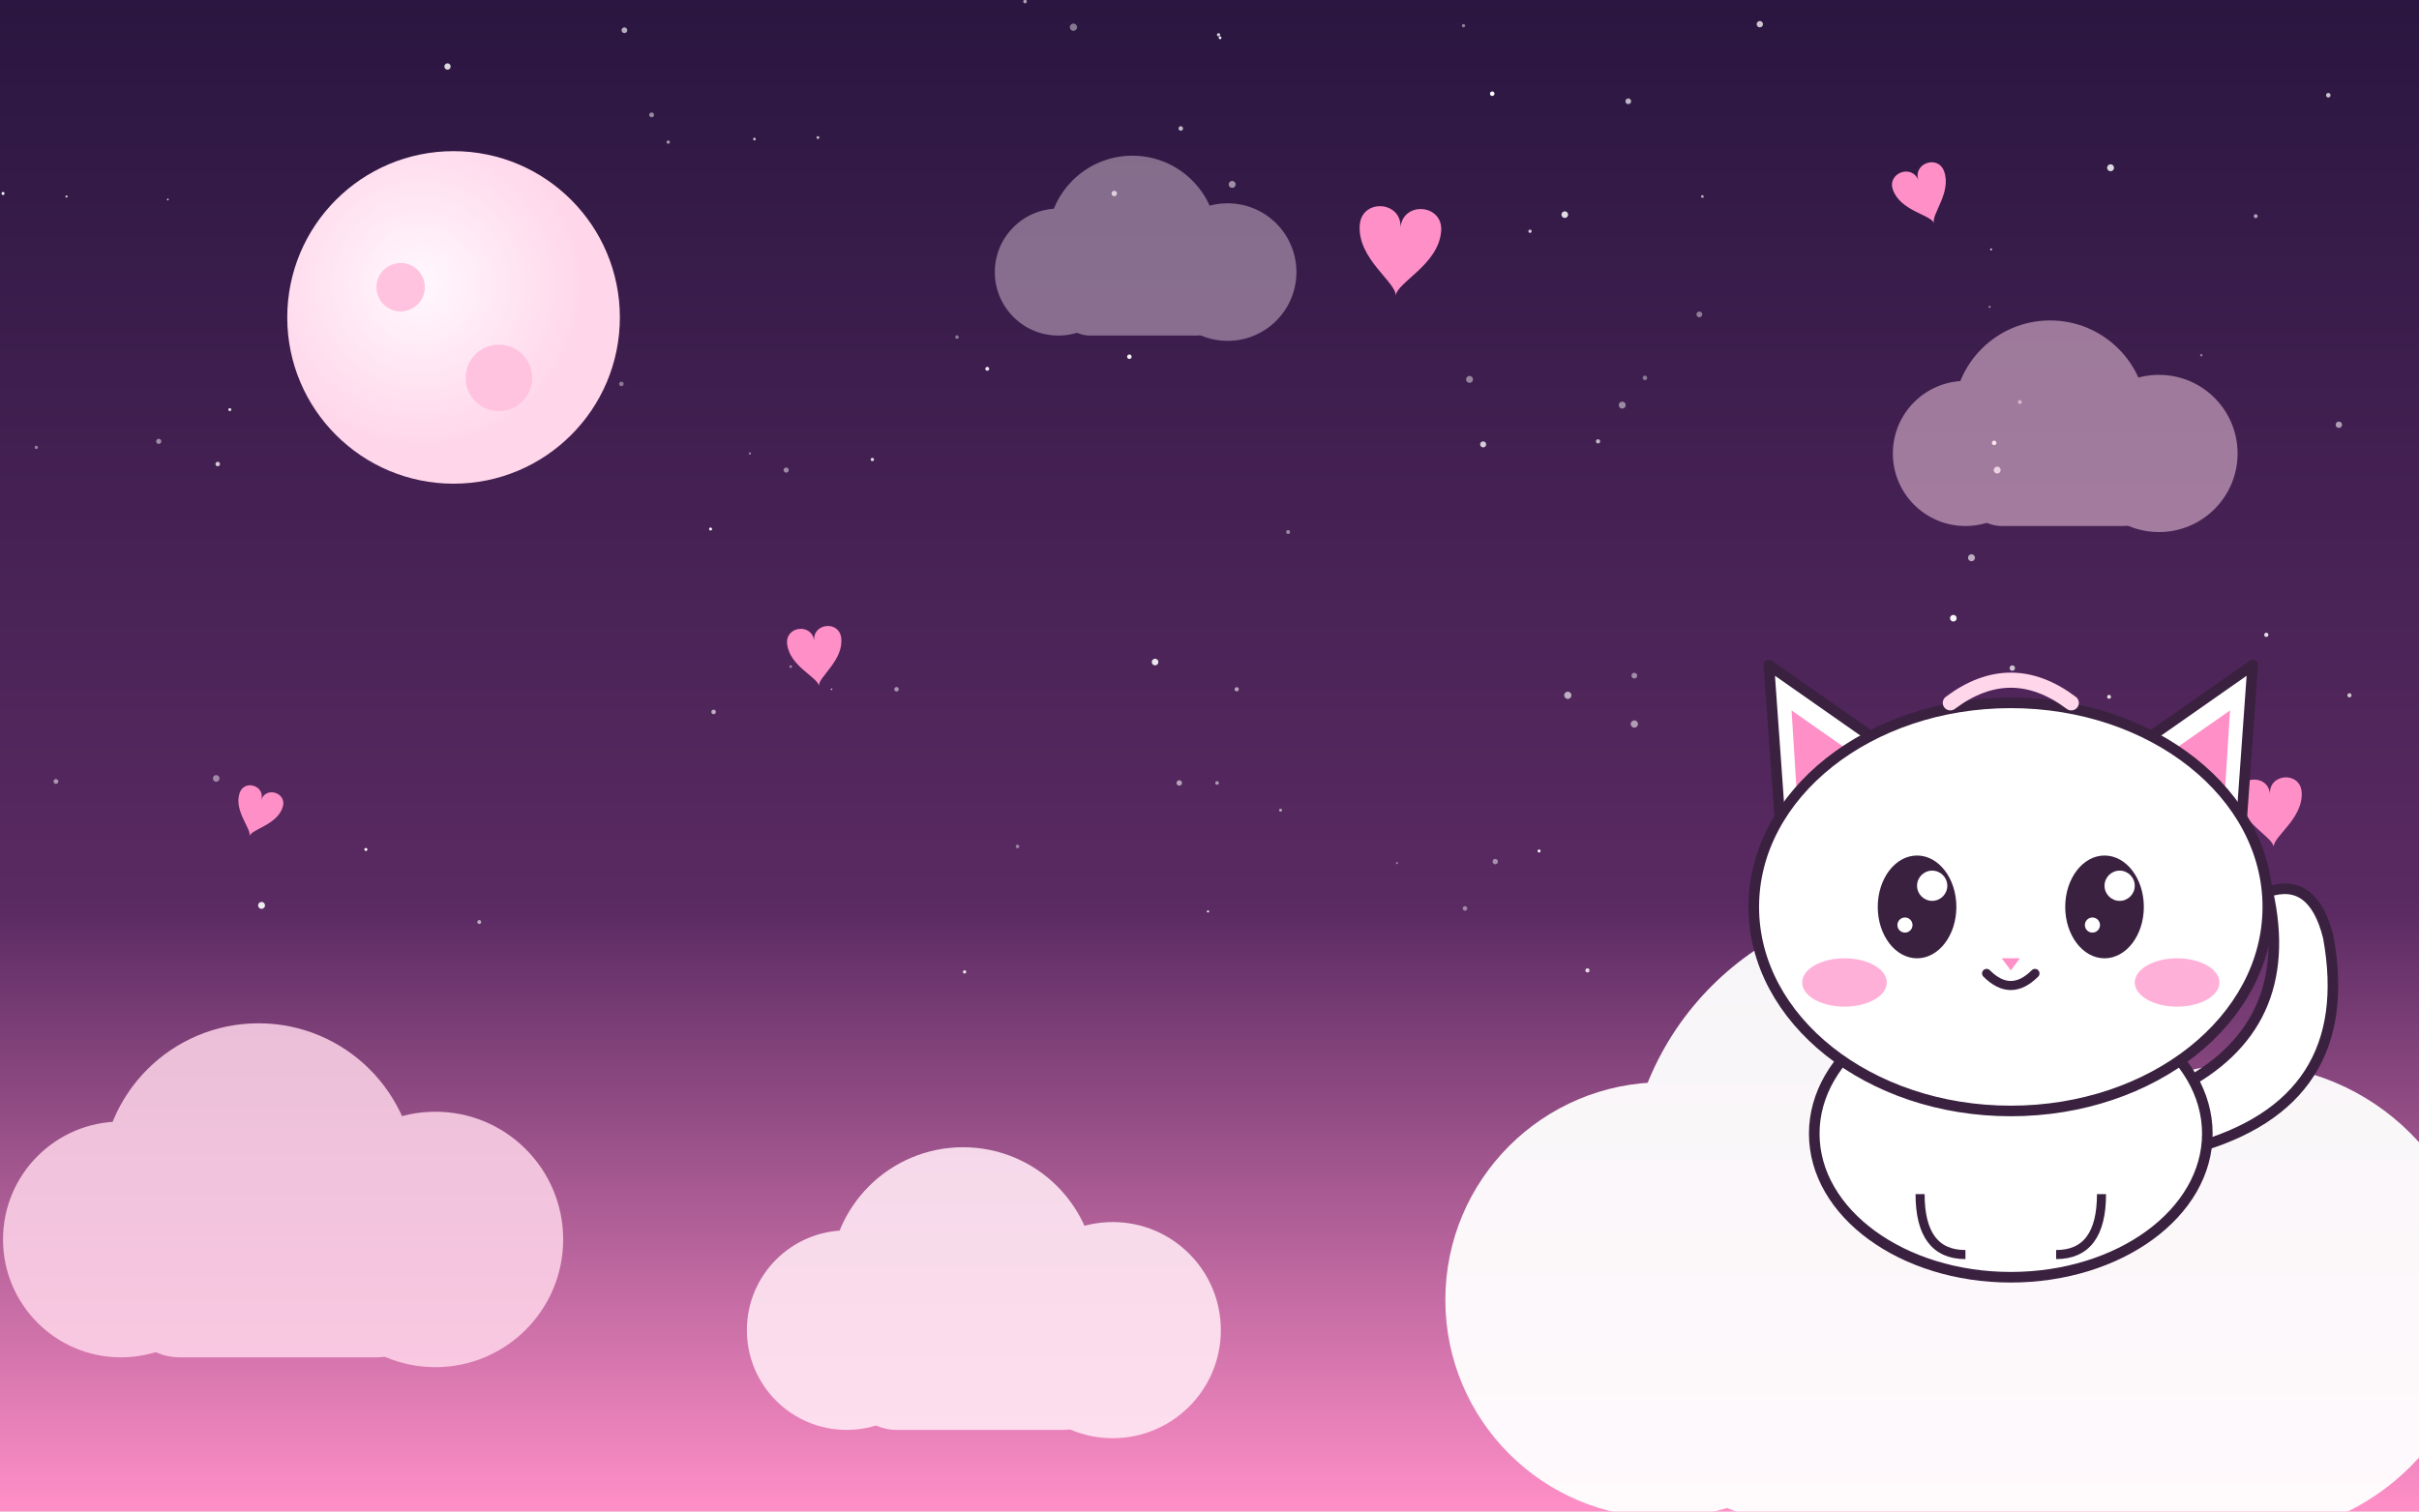
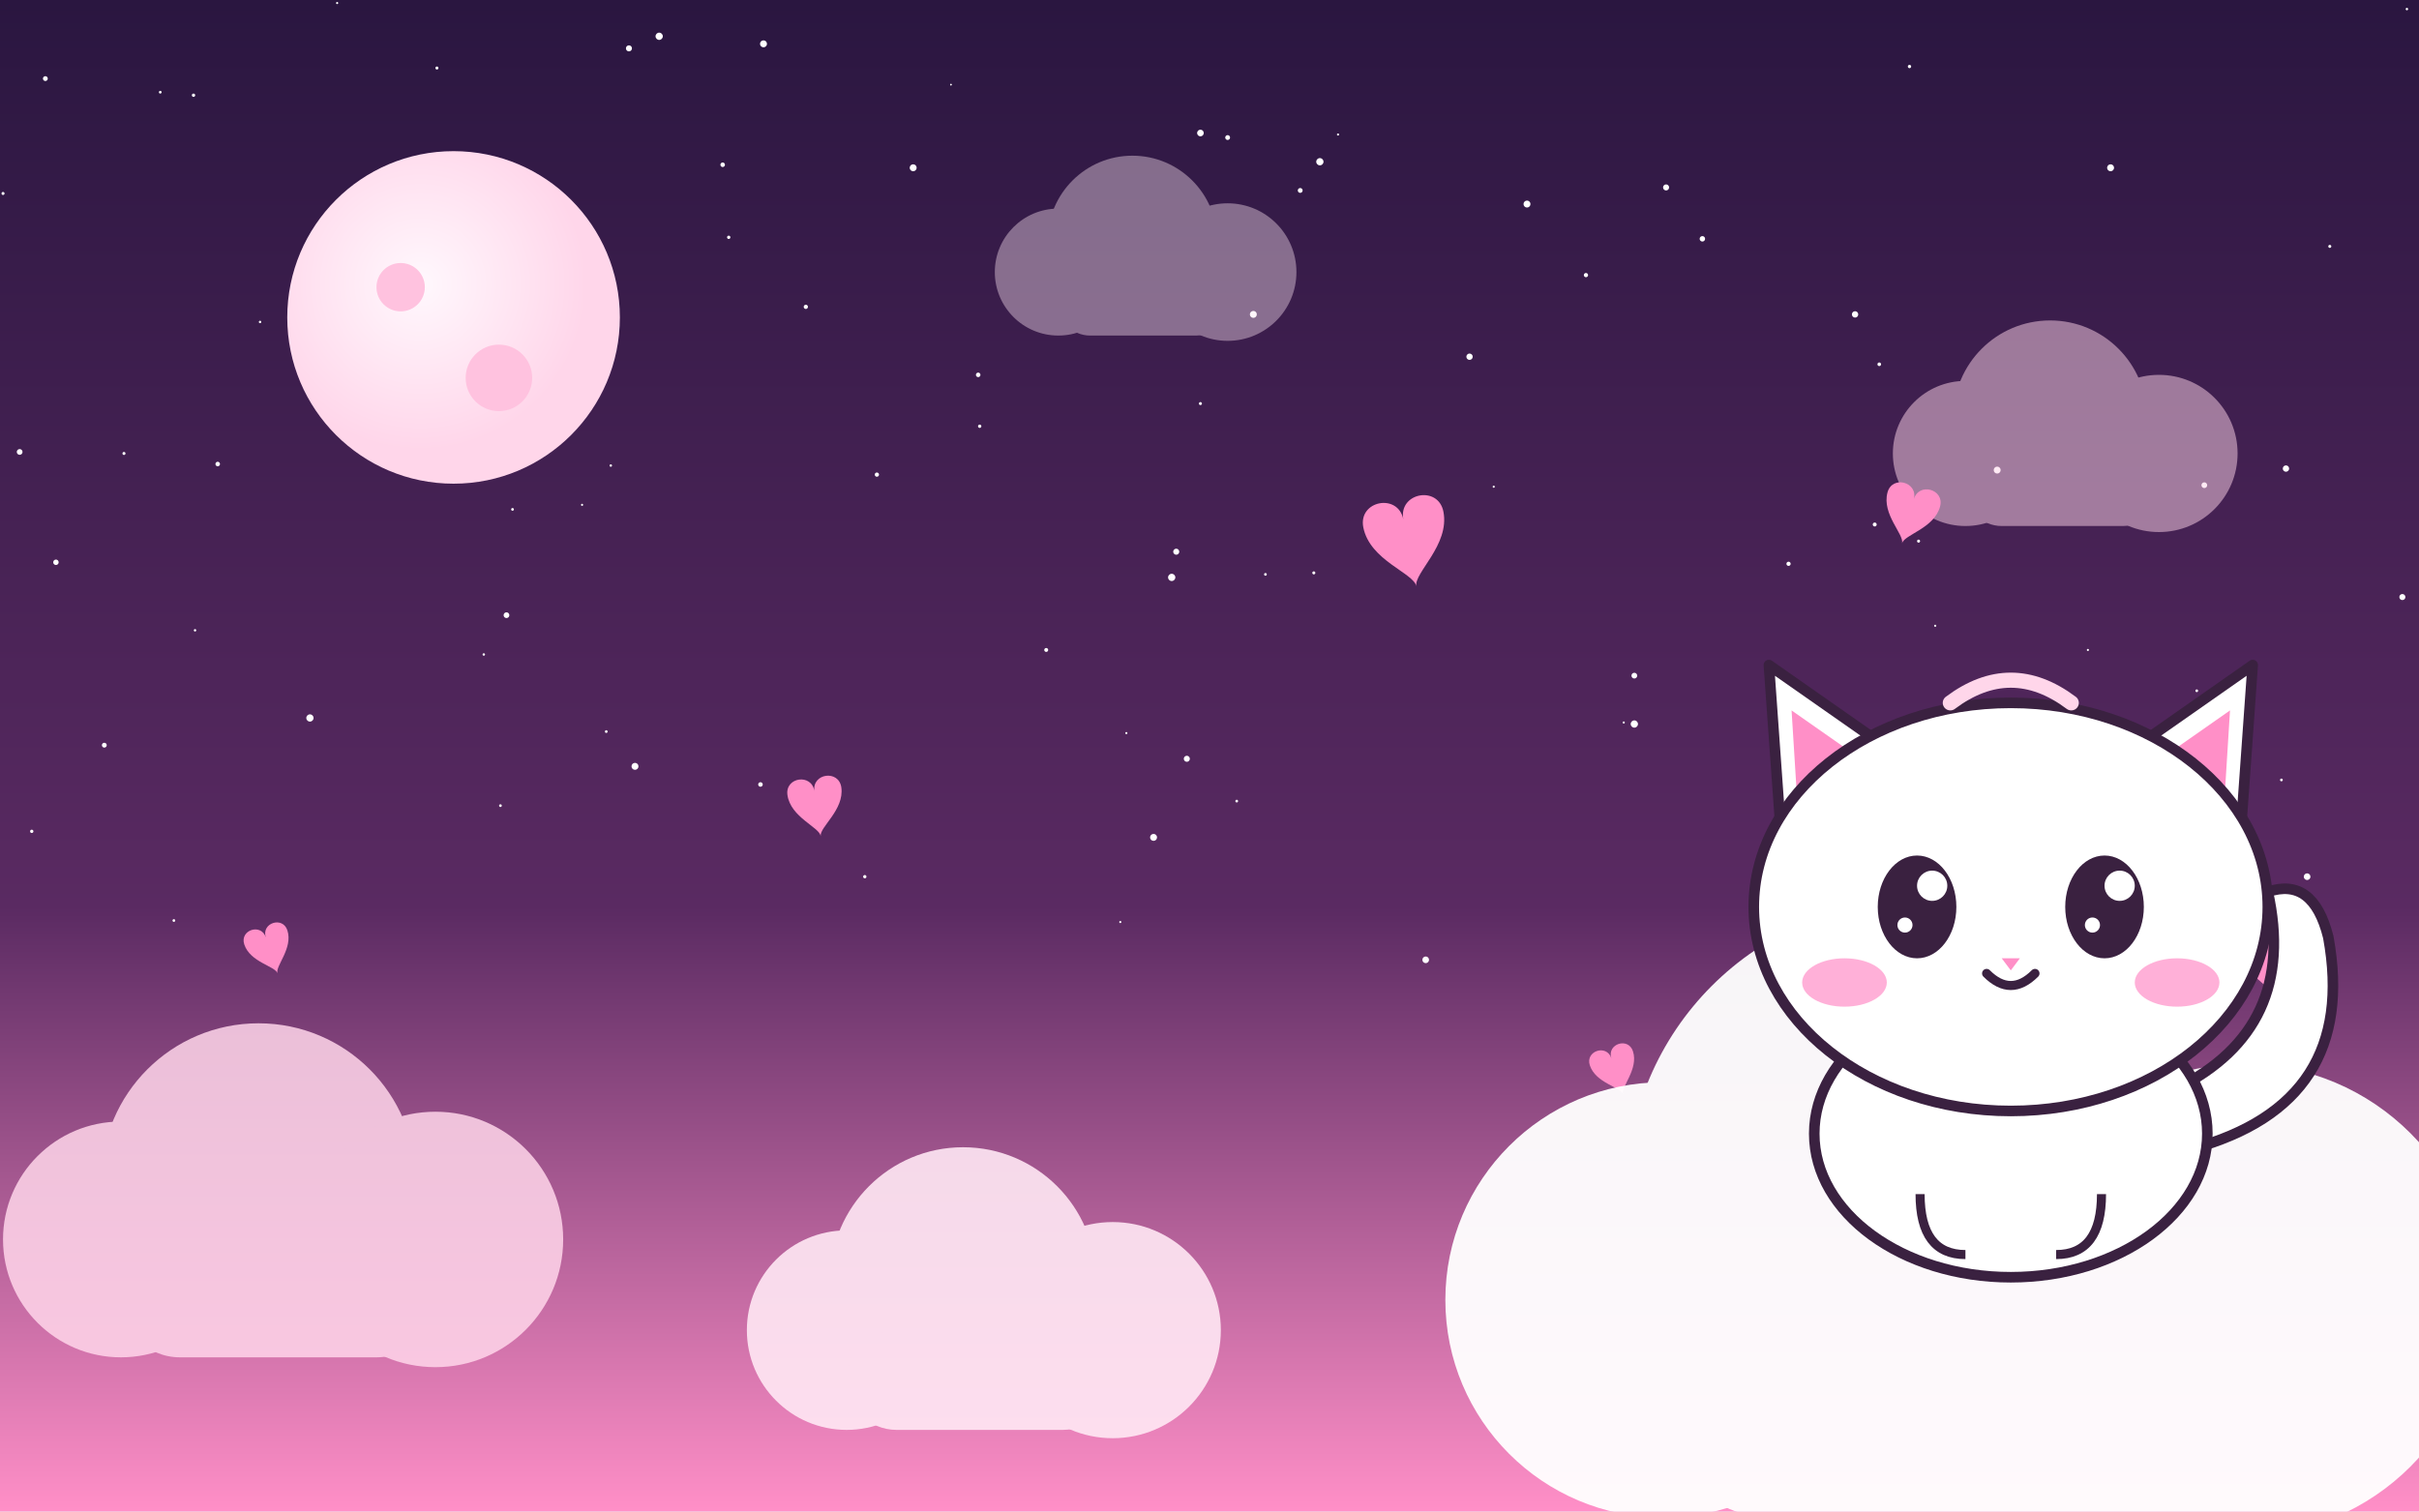
<svg xmlns="http://www.w3.org/2000/svg" viewBox="0 0 1600 1000" preserveAspectRatio="xMidYMid slice">
  <defs>
+     <style>.tw{animation:tw 3.2s ease-in-out infinite}@keyframes tw{50%{opacity:.15}}.f{transform-box:fill-box;transform-origin:center}.fb{transform-box:fill-box;transform-origin:50% 100%}.cl{animation:cl 14s ease-in-out infinite alternate}@keyframes cl{to{transform:translateX(60px)}}.cl2{animation:cl 18s ease-in-out infinite alternate-reverse}.ht{animation:ht 6s ease-in infinite}@keyframes ht{0%{transform:translateY(0);opacity:0}15%{opacity:1}100%{transform:translateY(-220px);opacity:0}}.tail{transform-origin:110px 80px;animation:tail 1.6s ease-in-out infinite alternate}@keyframes tail{to{transform:rotate(-16deg)}}.eye{transform-box:fill-box;transform-origin:center;animation:blink 4.5s infinite}@keyframes blink{0%,93%,100%{transform:scaleY(1)}96%{transform:scaleY(.1)}}.cat{animation:breathe 3s ease-in-out infinite alternate}@keyframes breathe{to{transform:translateY(-6px)}}</style>
    <linearGradient id="k" x1="0" y1="0" x2="0" y2="1">
      <stop offset="0" stop-color="#2a1640" />
      <stop offset=".6" stop-color="#5a2a62" />
      <stop offset="1" stop-color="#ff8fc7" />
    </linearGradient>
    <radialGradient id="m" cx=".4" cy=".4">
      <stop offset="0" stop-color="#fff8fd" />
      <stop offset="1" stop-color="#ffd6ea" />
    </radialGradient>
  </defs>
  <rect width="1600" height="1000" fill="url(#k)" />
-   <circle cx="1273" cy="132" r="0.7" fill="#fff" opacity="0.83" />
-   <circle cx="224" cy="165" r="1.1" fill="#fff" opacity="0.51" />
-   <circle cx="638" cy="643" r="1.1" fill="#fff" opacity="0.86" />
-   <circle cx="593" cy="456" r="1.5" fill="#fff" opacity="0.51" />
-   <circle cx="710" cy="18" r="2.4" fill="#fff" opacity="0.42" />
-   <circle cx="37" cy="517" r="1.6" fill="#fff" opacity="0.51" />
-   <circle cx="972" cy="251" r="2.3" fill="#fff" opacity="0.46" />
-   <circle cx="1331" cy="442" r="1.8" fill="#fff" opacity="0.73" />
-   <circle cx="805" cy="518" r="1.2" fill="#fff" opacity="0.53" />
-   <circle cx="470" cy="350" r="1.0" fill="#fff" opacity="0.93" />
-   <circle cx="1492" cy="143" r="1.3" fill="#fff" opacity="0.61" />
-   <circle cx="111" cy="132" r="0.6" fill="#fff" opacity="0.78" />
-   <circle cx="523" cy="441" r="0.9" fill="#fff" opacity="0.45" />
-   <circle cx="780" cy="518" r="1.8" fill="#fff" opacity="0.57" />
-   <circle cx="496" cy="300" r="0.7" fill="#fff" opacity="0.51" />
-   <circle cx="550" cy="456" r="0.6" fill="#fff" opacity="0.62" />
-   <circle cx="673" cy="560" r="1.2" fill="#fff" opacity="0.42" />
-   <circle cx="633" cy="223" r="1.2" fill="#fff" opacity="0.40" />
-   <circle cx="781" cy="85" r="1.5" fill="#fff" opacity="0.70" />
-   <circle cx="411" cy="254" r="1.5" fill="#fff" opacity="0.40" />
-   <circle cx="541" cy="91" r="0.9" fill="#fff" opacity="0.75" />
-   <circle cx="806" cy="23" r="1.1" fill="#fff" opacity="0.78" />
-   <circle cx="173" cy="599" r="2.3" fill="#fff" opacity="0.91" />
-   <circle cx="317" cy="610" r="1.3" fill="#fff" opacity="0.60" />
-   <circle cx="1012" cy="153" r="1.1" fill="#fff" opacity="0.77" />
-   <circle cx="296" cy="44" r="2.1" fill="#fff" opacity="0.83" />
-   <circle cx="1050" cy="642" r="1.4" fill="#fff" opacity="0.82" />
-   <circle cx="1035" cy="142" r="2.2" fill="#fff" opacity="0.85" />
-   <circle cx="1164" cy="16" r="2.1" fill="#fff" opacity="0.75" />
-   <circle cx="1456" cy="235" r="0.8" fill="#fff" opacity="0.43" />
-   <circle cx="1304" cy="369" r="2.3" fill="#fff" opacity="0.63" />
-   <circle cx="924" cy="571" r="0.7" fill="#fff" opacity="0.41" />
-   <circle cx="1088" cy="250" r="1.5" fill="#fff" opacity="0.40" />
-   <circle cx="143" cy="515" r="2.2" fill="#fff" opacity="0.46" />
-   <circle cx="1077" cy="67" r="1.9" fill="#fff" opacity="0.68" />
-   <circle cx="152" cy="271" r="1.0" fill="#fff" opacity="0.85" />
-   <circle cx="472" cy="471" r="1.5" fill="#fff" opacity="0.63" />
-   <circle cx="981" cy="294" r="2.0" fill="#fff" opacity="0.77" />
-   <circle cx="1316" cy="203" r="0.7" fill="#fff" opacity="0.49" />
-   <circle cx="520" cy="311" r="1.7" fill="#fff" opacity="0.48" />
-   <circle cx="987" cy="62" r="1.5" fill="#fff" opacity="0.98" />
-   <circle cx="203" cy="222" r="1.8" fill="#fff" opacity="0.57" />
-   <circle cx="1057" cy="292" r="1.4" fill="#fff" opacity="0.68" />
-   <circle cx="242" cy="562" r="1.0" fill="#fff" opacity="0.99" />
-   <circle cx="968" cy="17" r="1.1" fill="#fff" opacity="0.45" />
-   <circle cx="1037" cy="460" r="2.4" fill="#fff" opacity="0.63" />
-   <circle cx="431" cy="76" r="1.6" fill="#fff" opacity="0.49" />
-   <circle cx="1073" cy="268" r="2.3" fill="#fff" opacity="0.48" />
-   <circle cx="1293" cy="520" r="1.1" fill="#fff" opacity="0.47" />
-   <circle cx="747" cy="236" r="1.5" fill="#fff" opacity="0.93" />
-   <circle cx="807" cy="25" r="0.9" fill="#fff" opacity="0.97" />
-   <circle cx="1395" cy="461" r="1.3" fill="#fff" opacity="0.84" />
-   <circle cx="852" cy="352" r="1.3" fill="#fff" opacity="0.47" />
-   <circle cx="678" cy="1" r="1.2" fill="#fff" opacity="0.60" />
-   <circle cx="815" cy="122" r="2.3" fill="#fff" opacity="0.52" />
-   <circle cx="24" cy="296" r="1.1" fill="#fff" opacity="0.44" />
-   <circle cx="799" cy="603" r="0.7" fill="#fff" opacity="0.96" />
-   <circle cx="1547" cy="281" r="2.1" fill="#fff" opacity="0.57" />
-   <circle cx="105" cy="292" r="1.7" fill="#fff" opacity="0.49" />
-   <circle cx="544" cy="446" r="1.5" fill="#fff" opacity="0.51" />
-   <circle cx="764" cy="438" r="2.2" fill="#fff" opacity="0.89" />
-   <circle cx="1292" cy="409" r="2.2" fill="#fff" opacity="0.96" />
-   <circle cx="1124" cy="208" r="1.9" fill="#fff" opacity="0.43" />
-   <circle cx="1499" cy="420" r="1.4" fill="#fff" opacity="0.85" />
-   <circle cx="1319" cy="293" r="1.5" fill="#fff" opacity="0.95" />
-   <circle cx="1126" cy="130" r="0.9" fill="#fff" opacity="0.65" />
-   <circle cx="577" cy="304" r="1.1" fill="#fff" opacity="0.84" />
-   <circle cx="1336" cy="266" r="1.3" fill="#fff" opacity="0.54" />
-   <circle cx="989" cy="570" r="1.8" fill="#fff" opacity="0.47" />
-   <circle cx="1317" cy="165" r="0.7" fill="#fff" opacity="0.70" />
-   <circle cx="1018" cy="563" r="1.0" fill="#fff" opacity="0.94" />
-   <circle cx="1554" cy="460" r="1.4" fill="#fff" opacity="0.73" />
-   <circle cx="499" cy="92" r="0.9" fill="#fff" opacity="0.73" />
-   <circle cx="653" cy="244" r="1.3" fill="#fff" opacity="0.89" />
-   <circle cx="413" cy="20" r="1.9" fill="#fff" opacity="0.65" />
-   <circle cx="847" cy="536" r="1.0" fill="#fff" opacity="0.56" />
-   <circle cx="1540" cy="63" r="1.5" fill="#fff" opacity="0.74" />
-   <circle cx="737" cy="128" r="1.8" fill="#fff" opacity="0.72" />
-   <circle cx="442" cy="94" r="1.1" fill="#fff" opacity="0.55" />
-   <circle cx="818" cy="456" r="1.4" fill="#fff" opacity="0.59" />
-   <circle cx="44" cy="130" r="0.7" fill="#fff" opacity="0.83" />
-   <circle cx="969" cy="601" r="1.5" fill="#fff" opacity="0.44" />
-   <circle cx="1081" cy="479" r="2.4" fill="#fff" opacity="0.55" />
-   <circle cx="223" cy="229" r="0.9" fill="#fff" opacity="0.71" />
-   <circle cx="1396" cy="111" r="2.3" fill="#fff" opacity="0.83" />
-   <circle cx="1325" cy="468" r="0.8" fill="#fff" opacity="0.87" />
-   <circle cx="2" cy="128" r="1.0" fill="#fff" opacity="0.95" />
-   <circle cx="1321" cy="311" r="2.3" fill="#fff" opacity="0.78" />
-   <circle cx="1081" cy="447" r="1.9" fill="#fff" opacity="0.47" />
-   <circle cx="144" cy="307" r="1.5" fill="#fff" opacity="0.75" />
+   <circle class="tw" cx="1202" cy="501" r="0.6" fill="#fff" style="animation-delay:-1.6s" />
+   <circle class="tw" cx="1081" cy="479" r="2.4" fill="#fff" style="animation-delay:-1.0s" />
+   <circle class="tw" cx="223" cy="229" r="0.9" fill="#fff" style="animation-delay:-2.1s" />
+   <circle class="tw" cx="1396" cy="111" r="2.3" fill="#fff" style="animation-delay:-2.9s" />
+   <circle class="tw" cx="1325" cy="468" r="0.8" fill="#fff" style="animation-delay:-3.1s" />
+   <circle class="tw" cx="2" cy="128" r="1.0" fill="#fff" style="animation-delay:-3.7s" />
+   <circle class="tw" cx="1321" cy="311" r="2.3" fill="#fff" style="animation-delay:-2.5s" />
+   <circle class="tw" cx="1081" cy="447" r="1.9" fill="#fff" style="animation-delay:-0.4s" />
+   <circle class="tw" cx="144" cy="307" r="1.5" fill="#fff" style="animation-delay:-2.3s" />
+   <circle class="tw" cx="794" cy="267" r="1.0" fill="#fff" style="animation-delay:-2.4s" />
+   <circle class="tw" cx="21" cy="550" r="1.1" fill="#fff" style="animation-delay:-1.8s" />
+   <circle class="tw" cx="647" cy="248" r="1.5" fill="#fff" style="animation-delay:-0.9s" />
+   <circle class="tw" cx="505" cy="29" r="2.3" fill="#fff" style="animation-delay:-2.8s" />
+   <circle class="tw" cx="629" cy="56" r="0.6" fill="#fff" style="animation-delay:-2.0s" />
+   <circle class="tw" cx="1381" cy="430" r="0.7" fill="#fff" style="animation-delay:-0.9s" />
+   <circle class="tw" cx="869" cy="379" r="1.0" fill="#fff" style="animation-delay:-0.1s" />
+   <circle class="tw" cx="692" cy="430" r="1.3" fill="#fff" style="animation-delay:-1.6s" />
+   <circle class="tw" cx="13" cy="299" r="1.9" fill="#fff" style="animation-delay:-2.0s" />
+   <circle class="tw" cx="420" cy="507" r="2.3" fill="#fff" style="animation-delay:-1.2s" />
+   <circle class="tw" cx="397" cy="236" r="1.4" fill="#fff" style="animation-delay:-1.1s" />
+   <circle class="tw" cx="604" cy="111" r="2.3" fill="#fff" style="animation-delay:-2.0s" />
+   <circle class="tw" cx="383" cy="228" r="1.5" fill="#fff" style="animation-delay:-3.6s" />
+   <circle class="tw" cx="115" cy="609" r="0.9" fill="#fff" style="animation-delay:-1.6s" />
+   <circle class="tw" cx="436" cy="24" r="2.4" fill="#fff" style="animation-delay:-0.6s" />
+   <circle class="tw" cx="106" cy="61" r="0.9" fill="#fff" style="animation-delay:-1.8s" />
+   <circle class="tw" cx="1458" cy="321" r="1.9" fill="#fff" style="animation-delay:-4.0s" />
+   <circle class="tw" cx="339" cy="337" r="0.9" fill="#fff" style="animation-delay:-2.6s" />
+   <circle class="tw" cx="1074" cy="478" r="0.7" fill="#fff" style="animation-delay:-2.7s" />
+   <circle class="tw" cx="775" cy="382" r="2.4" fill="#fff" style="animation-delay:-1.8s" />
+   <circle class="tw" cx="223" cy="2" r="0.7" fill="#fff" style="animation-delay:-0.3s" />
+   <circle class="tw" cx="860" cy="126" r="1.6" fill="#fff" style="animation-delay:-3.0s" />
+   <circle class="tw" cx="778" cy="365" r="2.0" fill="#fff" style="animation-delay:-1.2s" />
+   <circle class="tw" cx="885" cy="89" r="0.7" fill="#fff" style="animation-delay:-1.9s" />
+   <circle class="tw" cx="763" cy="554" r="2.3" fill="#fff" style="animation-delay:-0.8s" />
+   <circle class="tw" cx="745" cy="485" r="0.7" fill="#fff" style="animation-delay:-1.6s" />
+   <circle class="tw" cx="1280" cy="414" r="0.7" fill="#fff" style="animation-delay:-0.1s" />
+   <circle class="tw" cx="128" cy="63" r="1.1" fill="#fff" style="animation-delay:-3.0s" />
+   <circle class="tw" cx="1240" cy="347" r="1.3" fill="#fff" style="animation-delay:-1.3s" />
+   <circle class="tw" cx="1263" cy="44" r="1.1" fill="#fff" style="animation-delay:-2.9s" />
+   <circle class="tw" cx="648" cy="282" r="1.1" fill="#fff" style="animation-delay:-2.9s" />
+   <circle class="tw" cx="1219" cy="649" r="2.3" fill="#fff" style="animation-delay:-0.3s" />
+   <circle class="tw" cx="478" cy="109" r="1.5" fill="#fff" style="animation-delay:-3.8s" />
+   <circle class="tw" cx="1589" cy="395" r="2.0" fill="#fff" style="animation-delay:-3.7s" />
+   <circle class="tw" cx="1010" cy="135" r="2.3" fill="#fff" style="animation-delay:-0.7s" />
+   <circle class="tw" cx="1512" cy="310" r="2.1" fill="#fff" style="animation-delay:-3.1s" />
+   <circle class="tw" cx="1243" cy="241" r="1.2" fill="#fff" style="animation-delay:-1.3s" />
+   <circle class="tw" cx="741" cy="610" r="0.7" fill="#fff" style="animation-delay:-0.8s" />
+   <circle class="tw" cx="1541" cy="163" r="1.0" fill="#fff" style="animation-delay:-0.3s" />
+   <circle class="tw" cx="69" cy="493" r="1.6" fill="#fff" style="animation-delay:-1.3s" />
+   <circle class="tw" cx="873" cy="107" r="2.4" fill="#fff" style="animation-delay:-1.1s" />
+   <circle class="tw" cx="172" cy="213" r="0.8" fill="#fff" style="animation-delay:-2.0s" />
+   <circle class="tw" cx="1453" cy="457" r="0.9" fill="#fff" style="animation-delay:-0.5s" />
+   <circle class="tw" cx="943" cy="635" r="2.2" fill="#fff" style="animation-delay:-0.9s" />
+   <circle class="tw" cx="1102" cy="124" r="2.0" fill="#fff" style="animation-delay:-1.2s" />
+   <circle class="tw" cx="572" cy="580" r="1.1" fill="#fff" style="animation-delay:-1.0s" />
+   <circle class="tw" cx="533" cy="203" r="1.4" fill="#fff" style="animation-delay:-0.7s" />
+   <circle class="tw" cx="482" cy="157" r="1.1" fill="#fff" style="animation-delay:-3.6s" />
+   <circle class="tw" cx="385" cy="334" r="0.7" fill="#fff" style="animation-delay:-1.0s" />
+   <circle class="tw" cx="503" cy="519" r="1.5" fill="#fff" style="animation-delay:-2.6s" />
+   <circle class="tw" cx="205" cy="475" r="2.4" fill="#fff" style="animation-delay:-0.4s" />
+   <circle class="tw" cx="972" cy="236" r="2.1" fill="#fff" style="animation-delay:-3.7s" />
+   <circle class="tw" cx="82" cy="300" r="1.0" fill="#fff" style="animation-delay:-0.2s" />
+   <circle class="tw" cx="1229" cy="597" r="0.9" fill="#fff" style="animation-delay:-0.3s" />
+   <circle class="tw" cx="1049" cy="182" r="1.4" fill="#fff" style="animation-delay:-1.0s" />
+   <circle class="tw" cx="1592" cy="6" r="0.8" fill="#fff" style="animation-delay:-2.4s" />
+   <circle class="tw" cx="1269" cy="358" r="1.0" fill="#fff" style="animation-delay:-1.5s" />
+   <circle class="tw" cx="289" cy="45" r="1.0" fill="#fff" style="animation-delay:-1.0s" />
+   <circle class="tw" cx="1227" cy="208" r="2.1" fill="#fff" style="animation-delay:-3.3s" />
+   <circle class="tw" cx="837" cy="380" r="0.9" fill="#fff" style="animation-delay:-1.2s" />
+   <circle class="tw" cx="416" cy="32" r="2.0" fill="#fff" style="animation-delay:-2.2s" />
+   <circle class="tw" cx="129" cy="417" r="0.8" fill="#fff" style="animation-delay:-1.6s" />
+   <circle class="tw" cx="1126" cy="158" r="1.8" fill="#fff" style="animation-delay:-0.4s" />
+   <circle class="tw" cx="335" cy="407" r="1.9" fill="#fff" style="animation-delay:-1.6s" />
+   <circle class="tw" cx="580" cy="314" r="1.4" fill="#fff" style="animation-delay:-0.2s" />
+   <circle class="tw" cx="1526" cy="580" r="2.2" fill="#fff" style="animation-delay:-1.7s" />
+   <circle class="tw" cx="37" cy="372" r="1.8" fill="#fff" style="animation-delay:-1.6s" />
+   <circle class="tw" cx="829" cy="208" r="2.3" fill="#fff" style="animation-delay:-1.7s" />
+   <circle class="tw" cx="320" cy="433" r="0.8" fill="#fff" style="animation-delay:-0.4s" />
+   <circle class="tw" cx="1183" cy="373" r="1.4" fill="#fff" style="animation-delay:-0.7s" />
+   <circle class="tw" cx="30" cy="52" r="1.6" fill="#fff" style="animation-delay:-2.6s" />
+   <circle class="tw" cx="812" cy="91" r="1.6" fill="#fff" style="animation-delay:-3.7s" />
+   <circle class="tw" cx="1509" cy="516" r="0.9" fill="#fff" style="animation-delay:-1.4s" />
+   <circle class="tw" cx="331" cy="533" r="0.9" fill="#fff" style="animation-delay:-0.3s" />
+   <circle class="tw" cx="785" cy="502" r="2.0" fill="#fff" style="animation-delay:-3.2s" />
+   <circle class="tw" cx="404" cy="308" r="0.8" fill="#fff" style="animation-delay:-3.8s" />
+   <circle class="tw" cx="988" cy="322" r="0.7" fill="#fff" style="animation-delay:-3.7s" />
+   <circle class="tw" cx="794" cy="88" r="2.2" fill="#fff" style="animation-delay:-2.5s" />
+   <circle class="tw" cx="328" cy="227" r="1.7" fill="#fff" style="animation-delay:-2.5s" />
+   <circle class="tw" cx="401" cy="484" r="0.9" fill="#fff" style="animation-delay:-0.9s" />
+   <circle class="tw" cx="818" cy="530" r="0.9" fill="#fff" style="animation-delay:-1.4s" />
  <circle cx="300" cy="210" r="110" fill="url(#m)" />
  <circle cx="265" cy="190" r="16" fill="#ffc2df" />
  <circle cx="330" cy="250" r="22" fill="#ffc2df" />
-   <g transform="translate(80 820) scale(1.3)" fill="#ffd6ea" opacity="0.85">
-     <circle cx="0" cy="0" r="60" />
-     <circle cx="70" cy="-30" r="80" />
-     <circle cx="160" cy="0" r="65" />
-     <rect x="0" y="0" width="160" height="60" rx="30" />
-   </g>
-   <g transform="translate(560 880) scale(1.1)" fill="#ffe8f4" opacity="0.9">
-     <circle cx="0" cy="0" r="60" />
-     <circle cx="70" cy="-30" r="80" />
-     <circle cx="160" cy="0" r="65" />
-     <rect x="0" y="0" width="160" height="60" rx="30" />
-   </g>
-   <g transform="translate(1100 860) scale(2.4)" fill="#fff" opacity="0.95">
-     <circle cx="0" cy="0" r="60" />
-     <circle cx="70" cy="-30" r="80" />
-     <circle cx="160" cy="0" r="65" />
-     <rect x="0" y="0" width="160" height="60" rx="30" />
-   </g>
-   <g transform="translate(1300 300) scale(0.8)" fill="#ffd6ea" opacity="0.5">
-     <circle cx="0" cy="0" r="60" />
-     <circle cx="70" cy="-30" r="80" />
-     <circle cx="160" cy="0" r="65" />
-     <rect x="0" y="0" width="160" height="60" rx="30" />
-   </g>
-   <g transform="translate(700 180) scale(0.7)" fill="#ffe8f4" opacity="0.4">
-     <circle cx="0" cy="0" r="60" />
-     <circle cx="70" cy="-30" r="80" />
-     <circle cx="160" cy="0" r="65" />
-     <rect x="0" y="0" width="160" height="60" rx="30" />
-   </g>
-   <g transform="translate(900 140) scale(0.9) rotate(4)">
-     <path d="M0,10 C0,-10 30,-10 30,10 C30,-10 60,-10 60,10 C60,35 30,50 30,60 C30,50 0,35 0,10Z" fill="#ff8fc7" />
-   </g>
-   <g transform="translate(1480 520) scale(0.7) rotate(-4)">
-     <path d="M0,10 C0,-10 30,-10 30,10 C30,-10 60,-10 60,10 C60,35 30,50 30,60 C30,50 0,35 0,10Z" fill="#ff8fc7" />
-   </g>
-   <g transform="translate(520 420) scale(0.6) rotate(-6)">
-     <path d="M0,10 C0,-10 30,-10 30,10 C30,-10 60,-10 60,10 C60,35 30,50 30,60 C30,50 0,35 0,10Z" fill="#ff8fc7" />
-   </g>
-   <g transform="translate(160 520) scale(0.5) rotate(18)">
-     <path d="M0,10 C0,-10 30,-10 30,10 C30,-10 60,-10 60,10 C60,35 30,50 30,60 C30,50 0,35 0,10Z" fill="#ff8fc7" />
-   </g>
-   <g transform="translate(1250 120) scale(0.6) rotate(-20)">
-     <path d="M0,10 C0,-10 30,-10 30,10 C30,-10 60,-10 60,10 C60,35 30,50 30,60 C30,50 0,35 0,10Z" fill="#ff8fc7" />
+   <g transform="translate(80 820) scale(1.3)">
+     <g class="cl" fill="#ffd6ea" opacity="0.85">
+       <circle cx="0" cy="0" r="60" />
+       <circle cx="70" cy="-30" r="80" />
+       <circle cx="160" cy="0" r="65" />
+       <rect x="0" y="0" width="160" height="60" rx="30" />
+     </g>
+   </g>
+   <g transform="translate(560 880) scale(1.1)">
+     <g class="cl2" fill="#ffe8f4" opacity="0.9">
+       <circle cx="0" cy="0" r="60" />
+       <circle cx="70" cy="-30" r="80" />
+       <circle cx="160" cy="0" r="65" />
+       <rect x="0" y="0" width="160" height="60" rx="30" />
+     </g>
+   </g>
+   <g transform="translate(1300 300) scale(0.8)">
+     <g class="cl2" fill="#ffd6ea" opacity="0.5">
+       <circle cx="0" cy="0" r="60" />
+       <circle cx="70" cy="-30" r="80" />
+       <circle cx="160" cy="0" r="65" />
+       <rect x="0" y="0" width="160" height="60" rx="30" />
+     </g>
+   </g>
+   <g transform="translate(700 180) scale(0.7)">
+     <g class="cl" fill="#ffe8f4" opacity="0.4">
+       <circle cx="0" cy="0" r="60" />
+       <circle cx="70" cy="-30" r="80" />
+       <circle cx="160" cy="0" r="65" />
+       <rect x="0" y="0" width="160" height="60" rx="30" />
+     </g>
+   </g>
+   <g transform="translate(900 340) scale(0.9) rotate(-11)">
+     <g class="ht" style="animation-delay:-0.0s">
+       <path d="M0,10 C0,-10 30,-10 30,10 C30,-10 60,-10 60,10 C60,35 30,50 30,60 C30,50 0,35 0,10Z" fill="#ff8fc7" />
+     </g>
+   </g>
+   <g transform="translate(1480 620) scale(0.7) rotate(-5)">
+     <g class="ht" style="animation-delay:-1.1s">
+       <path d="M0,10 C0,-10 30,-10 30,10 C30,-10 60,-10 60,10 C60,35 30,50 30,60 C30,50 0,35 0,10Z" fill="#ff8fc7" />
+     </g>
+   </g>
+   <g transform="translate(520 520) scale(0.6) rotate(-8)">
+     <g class="ht" style="animation-delay:-2.1s">
+       <path d="M0,10 C0,-10 30,-10 30,10 C30,-10 60,-10 60,10 C60,35 30,50 30,60 C30,50 0,35 0,10Z" fill="#ff8fc7" />
+     </g>
+   </g>
+   <g transform="translate(160 620) scale(0.5) rotate(-18)">
+     <g class="ht" style="animation-delay:-3.2s">
+       <path d="M0,10 C0,-10 30,-10 30,10 C30,-10 60,-10 60,10 C60,35 30,50 30,60 C30,50 0,35 0,10Z" fill="#ff8fc7" />
+     </g>
+   </g>
+   <g transform="translate(1250 320) scale(0.6) rotate(15)">
+     <g class="ht" style="animation-delay:-4.2s">
+       <path d="M0,10 C0,-10 30,-10 30,10 C30,-10 60,-10 60,10 C60,35 30,50 30,60 C30,50 0,35 0,10Z" fill="#ff8fc7" />
+     </g>
+   </g>
+   <g transform="translate(1050 700) scale(0.5) rotate(-18)">
+     <g class="ht" style="animation-delay:-5.2s">
+       <path d="M0,10 C0,-10 30,-10 30,10 C30,-10 60,-10 60,10 C60,35 30,50 30,60 C30,50 0,35 0,10Z" fill="#ff8fc7" />
+     </g>
+   </g>
+   <g transform="translate(1100 860) scale(2.4)">
+     <g class="none" fill="#fff" opacity="0.95">
+       <circle cx="0" cy="0" r="60" />
+       <circle cx="70" cy="-30" r="80" />
+       <circle cx="160" cy="0" r="65" />
+       <rect x="0" y="0" width="160" height="60" rx="30" />
+     </g>
  </g>
  <g transform="translate(1330 640)">
-     <path d="M120,120 Q230,90 210,-20 Q200,-60 170,-50 Q190,40 110,80Z" fill="#fff" stroke="#3a2140" stroke-width="7" />
-     <ellipse cx="0" cy="110" rx="130" ry="95" fill="#fff" stroke="#3a2140" stroke-width="7" />
-     <path d="M-150,-60 L-160,-200 L-60,-130Z M150,-60 L160,-200 L60,-130Z" fill="#fff" stroke="#3a2140" stroke-width="7" stroke-linejoin="round" />
-     <path d="M-140,-90 L-145,-170 L-85,-128Z M140,-90 L145,-170 L85,-128Z" fill="#ff8fc7" />
-     <ellipse cx="0" cy="-40" rx="170" ry="135" fill="#fff" stroke="#3a2140" stroke-width="7" />
-     <ellipse cx="-62" cy="-40" rx="26" ry="34" fill="#3a2140" />
-     <ellipse cx="62" cy="-40" rx="26" ry="34" fill="#3a2140" />
-     <circle cx="-52" cy="-54" r="10" fill="#fff" />
-     <circle cx="72" cy="-54" r="10" fill="#fff" />
-     <circle cx="-70" cy="-28" r="5" fill="#fff" />
-     <circle cx="54" cy="-28" r="5" fill="#fff" />
-     <ellipse cx="-110" cy="10" rx="28" ry="16" fill="#ff8fc7" opacity=".7" />
-     <ellipse cx="110" cy="10" rx="28" ry="16" fill="#ff8fc7" opacity=".7" />
-     <path d="M-16,4 Q0,20 16,4" fill="none" stroke="#3a2140" stroke-width="6" stroke-linecap="round" />
-     <path d="M-6,-6 L6,-6 L0,2Z" fill="#ff8fc7" />
-     <path d="M-60,150 q0,40 30,40 M60,150 q0,40 -30,40" fill="none" stroke="#3a2140" stroke-width="6" />
-     <path d="M-40,-175 q40,-30 80,0" fill="none" stroke="#ffd6ea" stroke-width="10" stroke-linecap="round" />
+     <g class="cat">
+       <path class="tail" d="M120,120 Q230,90 210,-20 Q200,-60 170,-50 Q190,40 110,80Z" fill="#fff" stroke="#3a2140" stroke-width="7" />
+       <ellipse cx="0" cy="110" rx="130" ry="95" fill="#fff" stroke="#3a2140" stroke-width="7" />
+       <path d="M-150,-60 L-160,-200 L-60,-130Z M150,-60 L160,-200 L60,-130Z" fill="#fff" stroke="#3a2140" stroke-width="7" stroke-linejoin="round" />
+       <path d="M-140,-90 L-145,-170 L-85,-128Z M140,-90 L145,-170 L85,-128Z" fill="#ff8fc7" />
+       <ellipse cx="0" cy="-40" rx="170" ry="135" fill="#fff" stroke="#3a2140" stroke-width="7" />
+       <g class="eye">
+         <ellipse cx="-62" cy="-40" rx="26" ry="34" fill="#3a2140" />
+         <circle cx="-52" cy="-54" r="10" fill="#fff" />
+         <circle cx="-70" cy="-28" r="5" fill="#fff" />
+       </g>
+       <g class="eye">
+         <ellipse cx="62" cy="-40" rx="26" ry="34" fill="#3a2140" />
+         <circle cx="72" cy="-54" r="10" fill="#fff" />
+         <circle cx="54" cy="-28" r="5" fill="#fff" />
+       </g>
+       <ellipse cx="-110" cy="10" rx="28" ry="16" fill="#ff8fc7" opacity=".7" />
+       <ellipse cx="110" cy="10" rx="28" ry="16" fill="#ff8fc7" opacity=".7" />
+       <path d="M-16,4 Q0,20 16,4" fill="none" stroke="#3a2140" stroke-width="6" stroke-linecap="round" />
+       <path d="M-6,-6 L6,-6 L0,2Z" fill="#ff8fc7" />
+       <path d="M-60,150 q0,40 30,40 M60,150 q0,40 -30,40" fill="none" stroke="#3a2140" stroke-width="6" />
+       <path d="M-40,-175 q40,-30 80,0" fill="none" stroke="#ffd6ea" stroke-width="10" stroke-linecap="round" />
+     </g>
  </g>
</svg>
